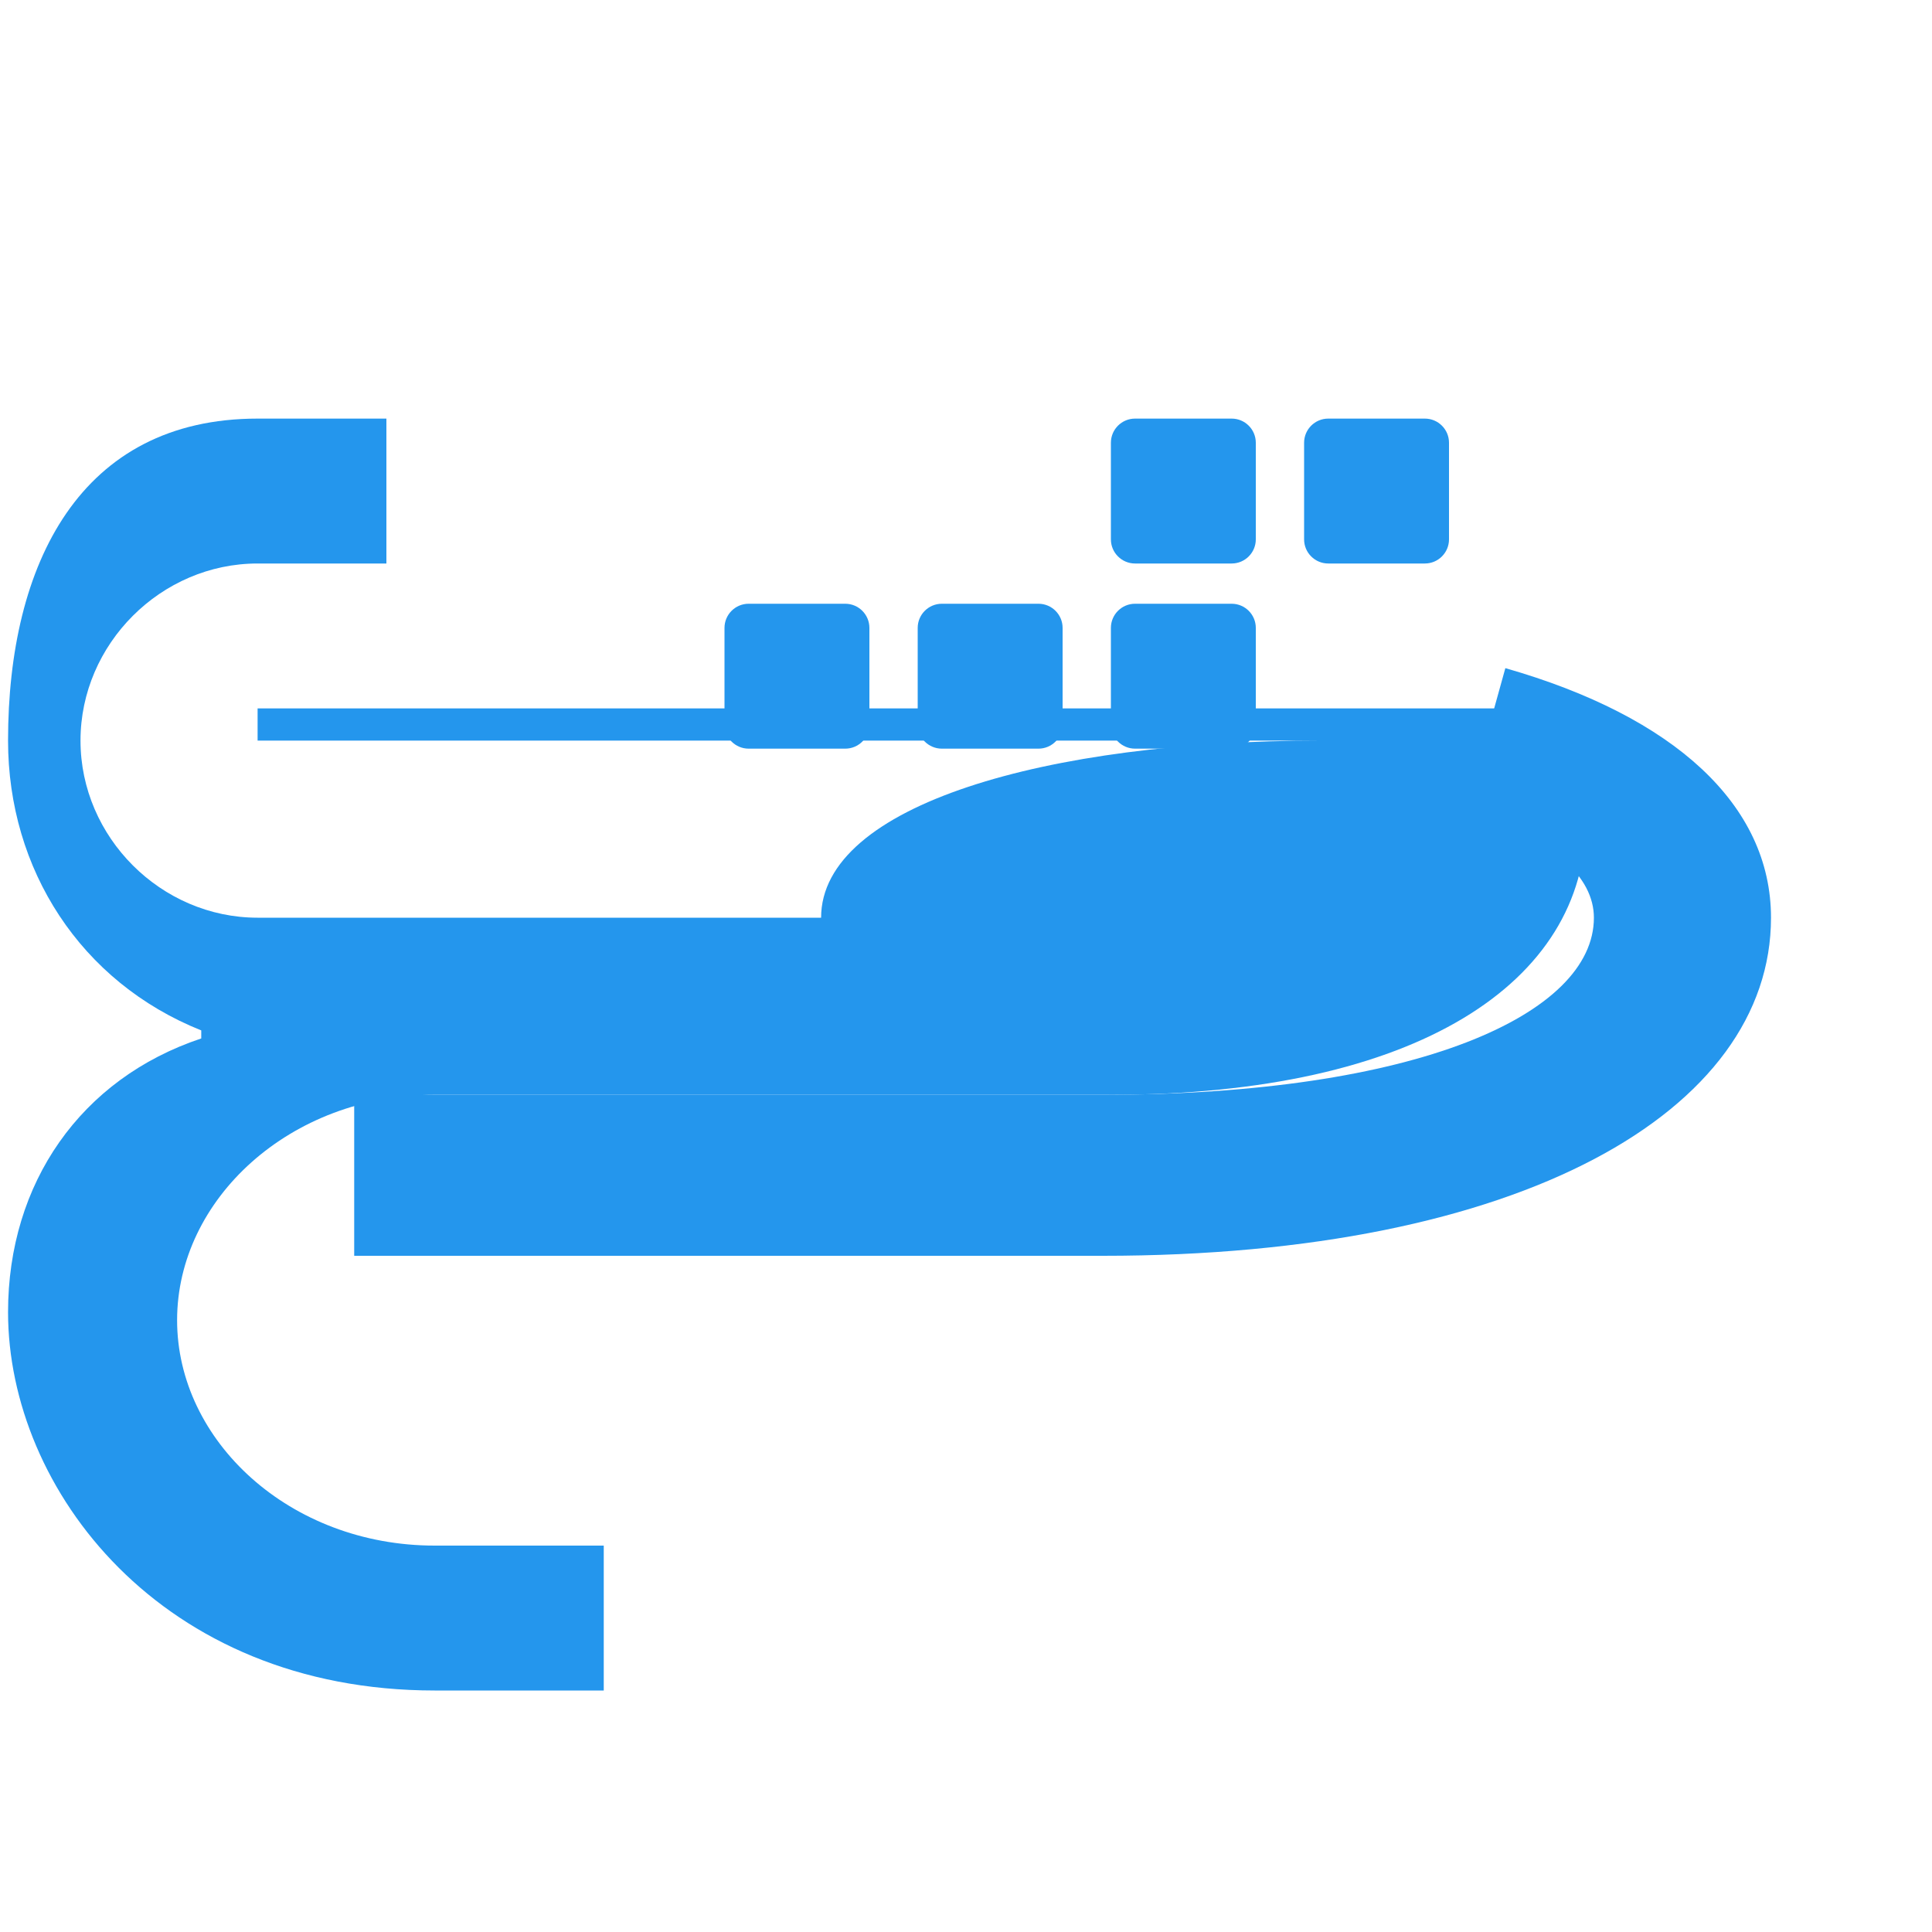
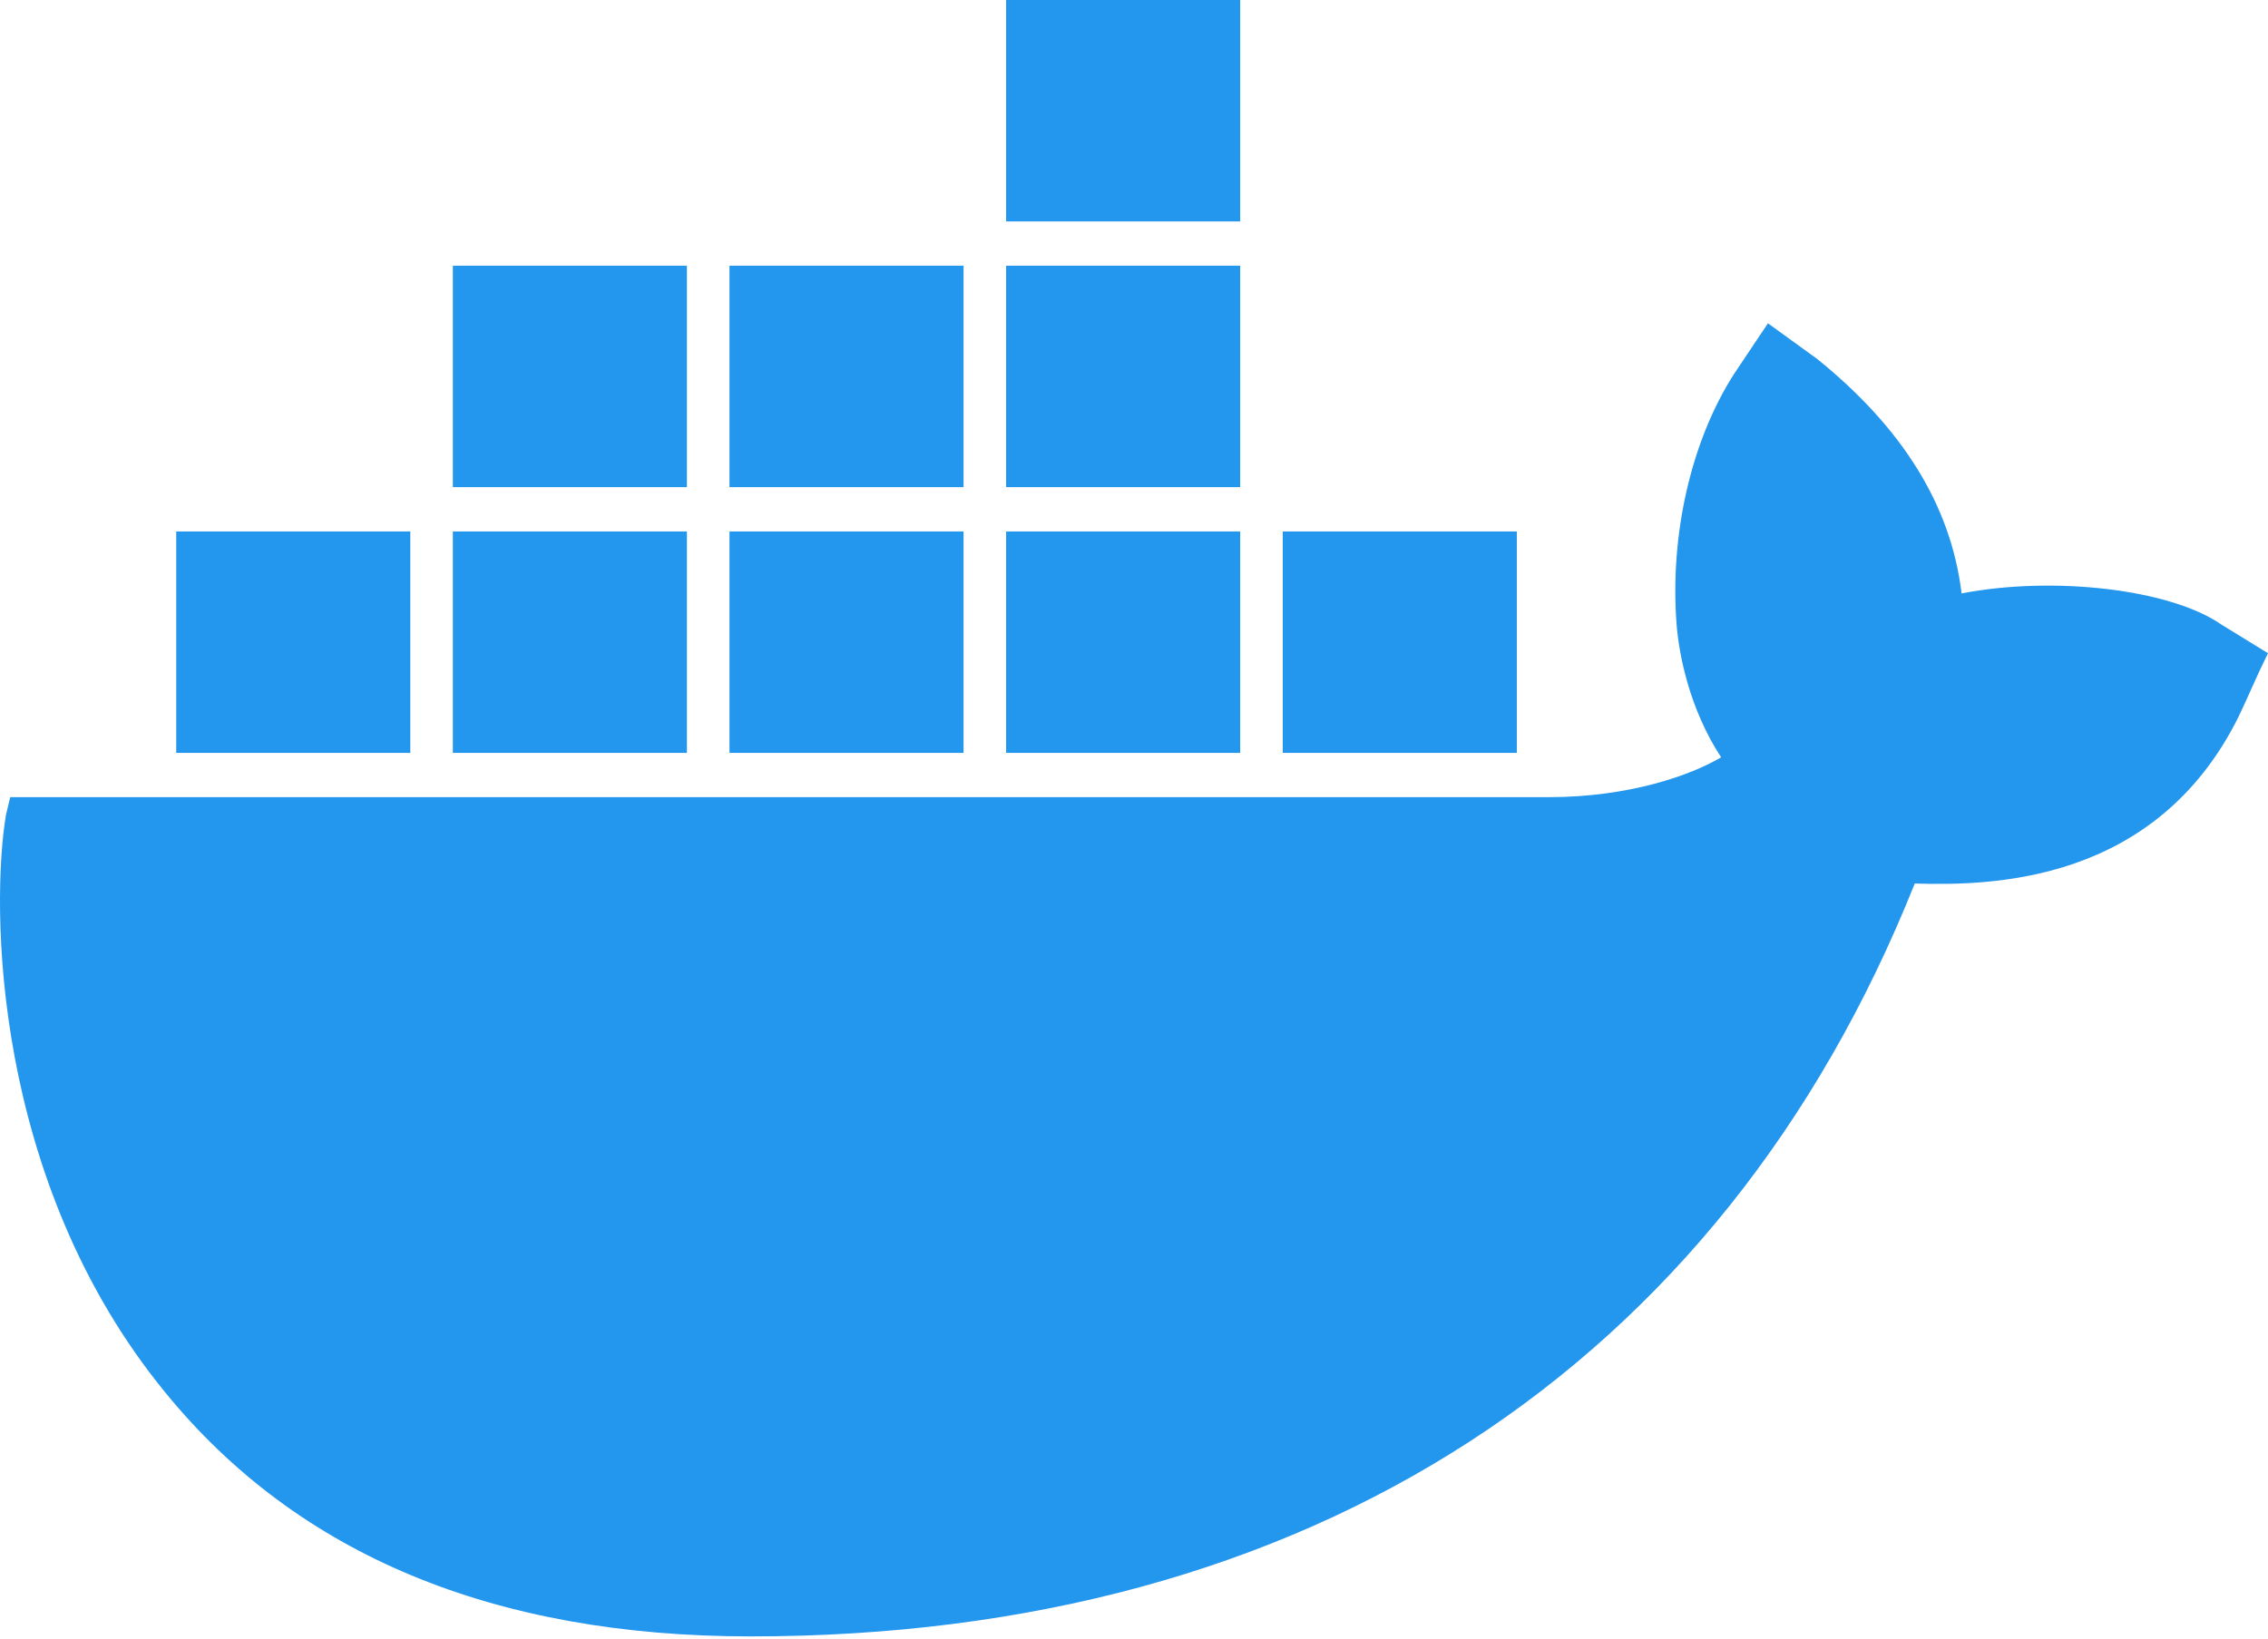
- <svg xmlns="http://www.w3.org/2000/svg" viewBox="0 0 24 24" aria-hidden="true">
-   <path fill="#2496ED" d="M22 11.4c0-1.4-1.2-2.5-3.3-3.1l-.5 1.8c1.1.3 1.6.8 1.6 1.3 0 1.2-2.2 2.2-6.1 2.2H4.4v2h9.3C18.9 15.6 22 13.8 22 11.4z" />
-   <path fill="#2496ED" d="M3.2 9.2h13.2c-3.4 0-6.2.8-6.2 2.2H3.2c-1.2 0-2.2-1-2.2-2.2S2 7 3.2 7h1.6V5.2H3.2C1 5.2.1 7 .1 9.2c0 1.6.9 3 2.4 3.6v.1c-1.5.5-2.4 1.8-2.4 3.4C.1 18.5 2 21 5.4 21h2.1v-1.8H5.4c-1.8 0-3.2-1.3-3.2-2.8S3.6 13.6 5.4 13.6h8.4c3.8 0 5.9-1.4 5.9-3.4 0-.5-.2-1-.5-1.4H3.2z" />
-   <rect fill="#2496ED" x="16.2" y="5.2" width="1.8" height="1.8" rx=".3" />
-   <rect fill="#2496ED" x="13.8" y="5.2" width="1.8" height="1.8" rx=".3" />
-   <rect fill="#2496ED" x="13.8" y="7.5" width="1.8" height="1.8" rx=".3" />
-   <rect fill="#2496ED" x="11.4" y="7.5" width="1.8" height="1.8" rx=".3" />
-   <rect fill="#2496ED" x="9" y="7.5" width="1.8" height="1.8" rx=".3" />
+ <svg xmlns="http://www.w3.org/2000/svg" viewBox="0 0 256 185" version="1.1" preserveAspectRatio="xMidYMid">
+   <g>
+     <path d="M250.716,70.497 C244.951,66.497 231.74,64.997 221.412,66.997 C220.211,56.998 214.687,48.248 205.079,40.498 L199.555,36.499 L195.711,42.248 C190.908,49.748 188.506,60.248 189.226,70.247 C189.466,73.747 190.667,79.997 194.27,85.497 C190.908,87.496 183.942,89.996 174.815,89.996 L1.155,89.996 L0.674,91.996 C-1.007,101.996 -1.007,133.245 18.689,157.244 C33.581,175.493 55.679,184.743 84.742,184.743 C147.673,184.743 194.27,154.494 216.128,99.746 C224.775,99.996 243.27,99.746 252.637,80.997 C252.877,80.497 253.358,79.497 255.039,75.747 L256,73.747 L250.716,70.497 L250.716,70.497 Z M139.987,0 L113.565,0 L113.565,24.999 L139.987,24.999 L139.987,0 L139.987,0 Z M139.987,29.999 L113.565,29.999 L113.565,54.998 L139.987,54.998 L139.987,29.999 L139.987,29.999 Z M108.761,29.999 L82.34,29.999 L82.34,54.998 L108.761,54.998 L108.761,29.999 L108.761,29.999 Z M77.536,29.999 L51.115,29.999 L51.115,54.998 L77.536,54.998 L77.536,29.999 L77.536,29.999 Z M46.311,59.998 L19.89,59.998 L19.89,84.997 L46.311,84.997 L46.311,59.998 L46.311,59.998 Z M77.536,59.998 L51.115,59.998 L51.115,84.997 L77.536,84.997 L77.536,59.998 L77.536,59.998 Z M108.761,59.998 L82.34,59.998 L82.34,84.997 L108.761,84.997 L108.761,59.998 L108.761,59.998 Z M139.987,59.998 L113.565,59.998 L113.565,84.997 L139.987,84.997 L139.987,59.998 L139.987,59.998 Z M171.212,59.998 L144.79,59.998 L144.79,84.997 L171.212,84.997 L171.212,59.998 L171.212,59.998 Z" fill="#2396ED" fill-rule="nonzero" />
+   </g>
</svg>
